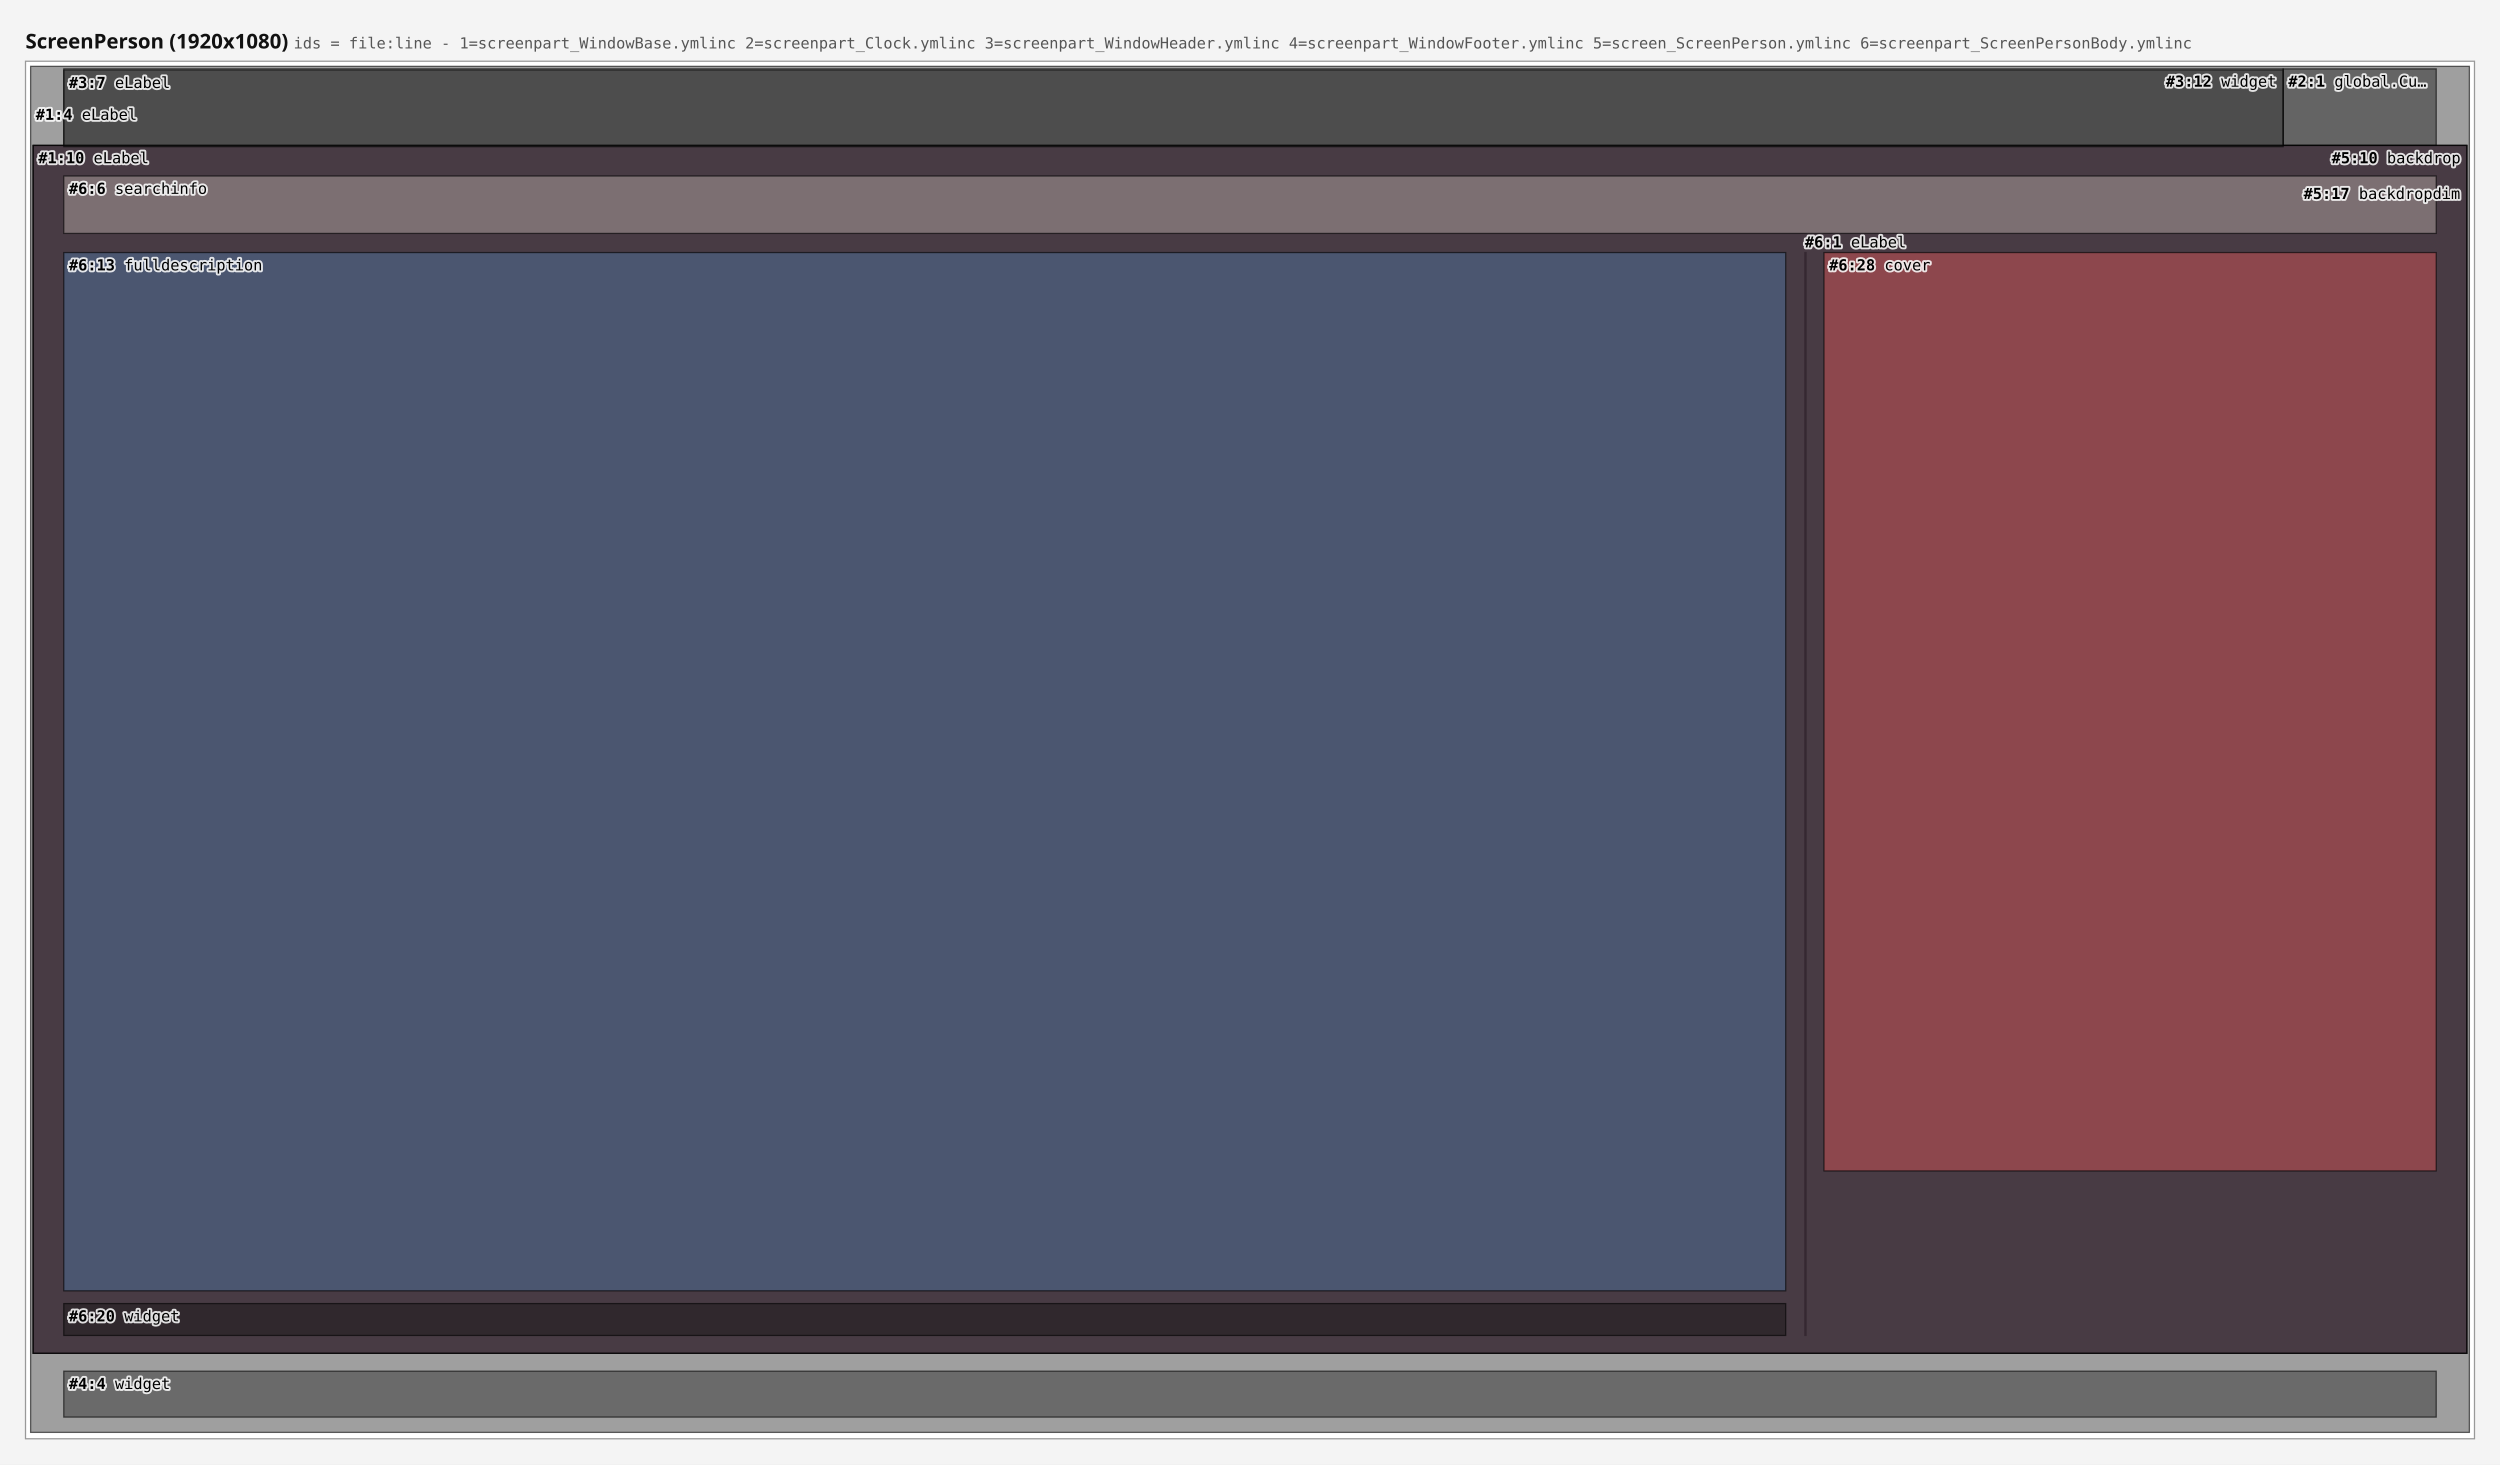
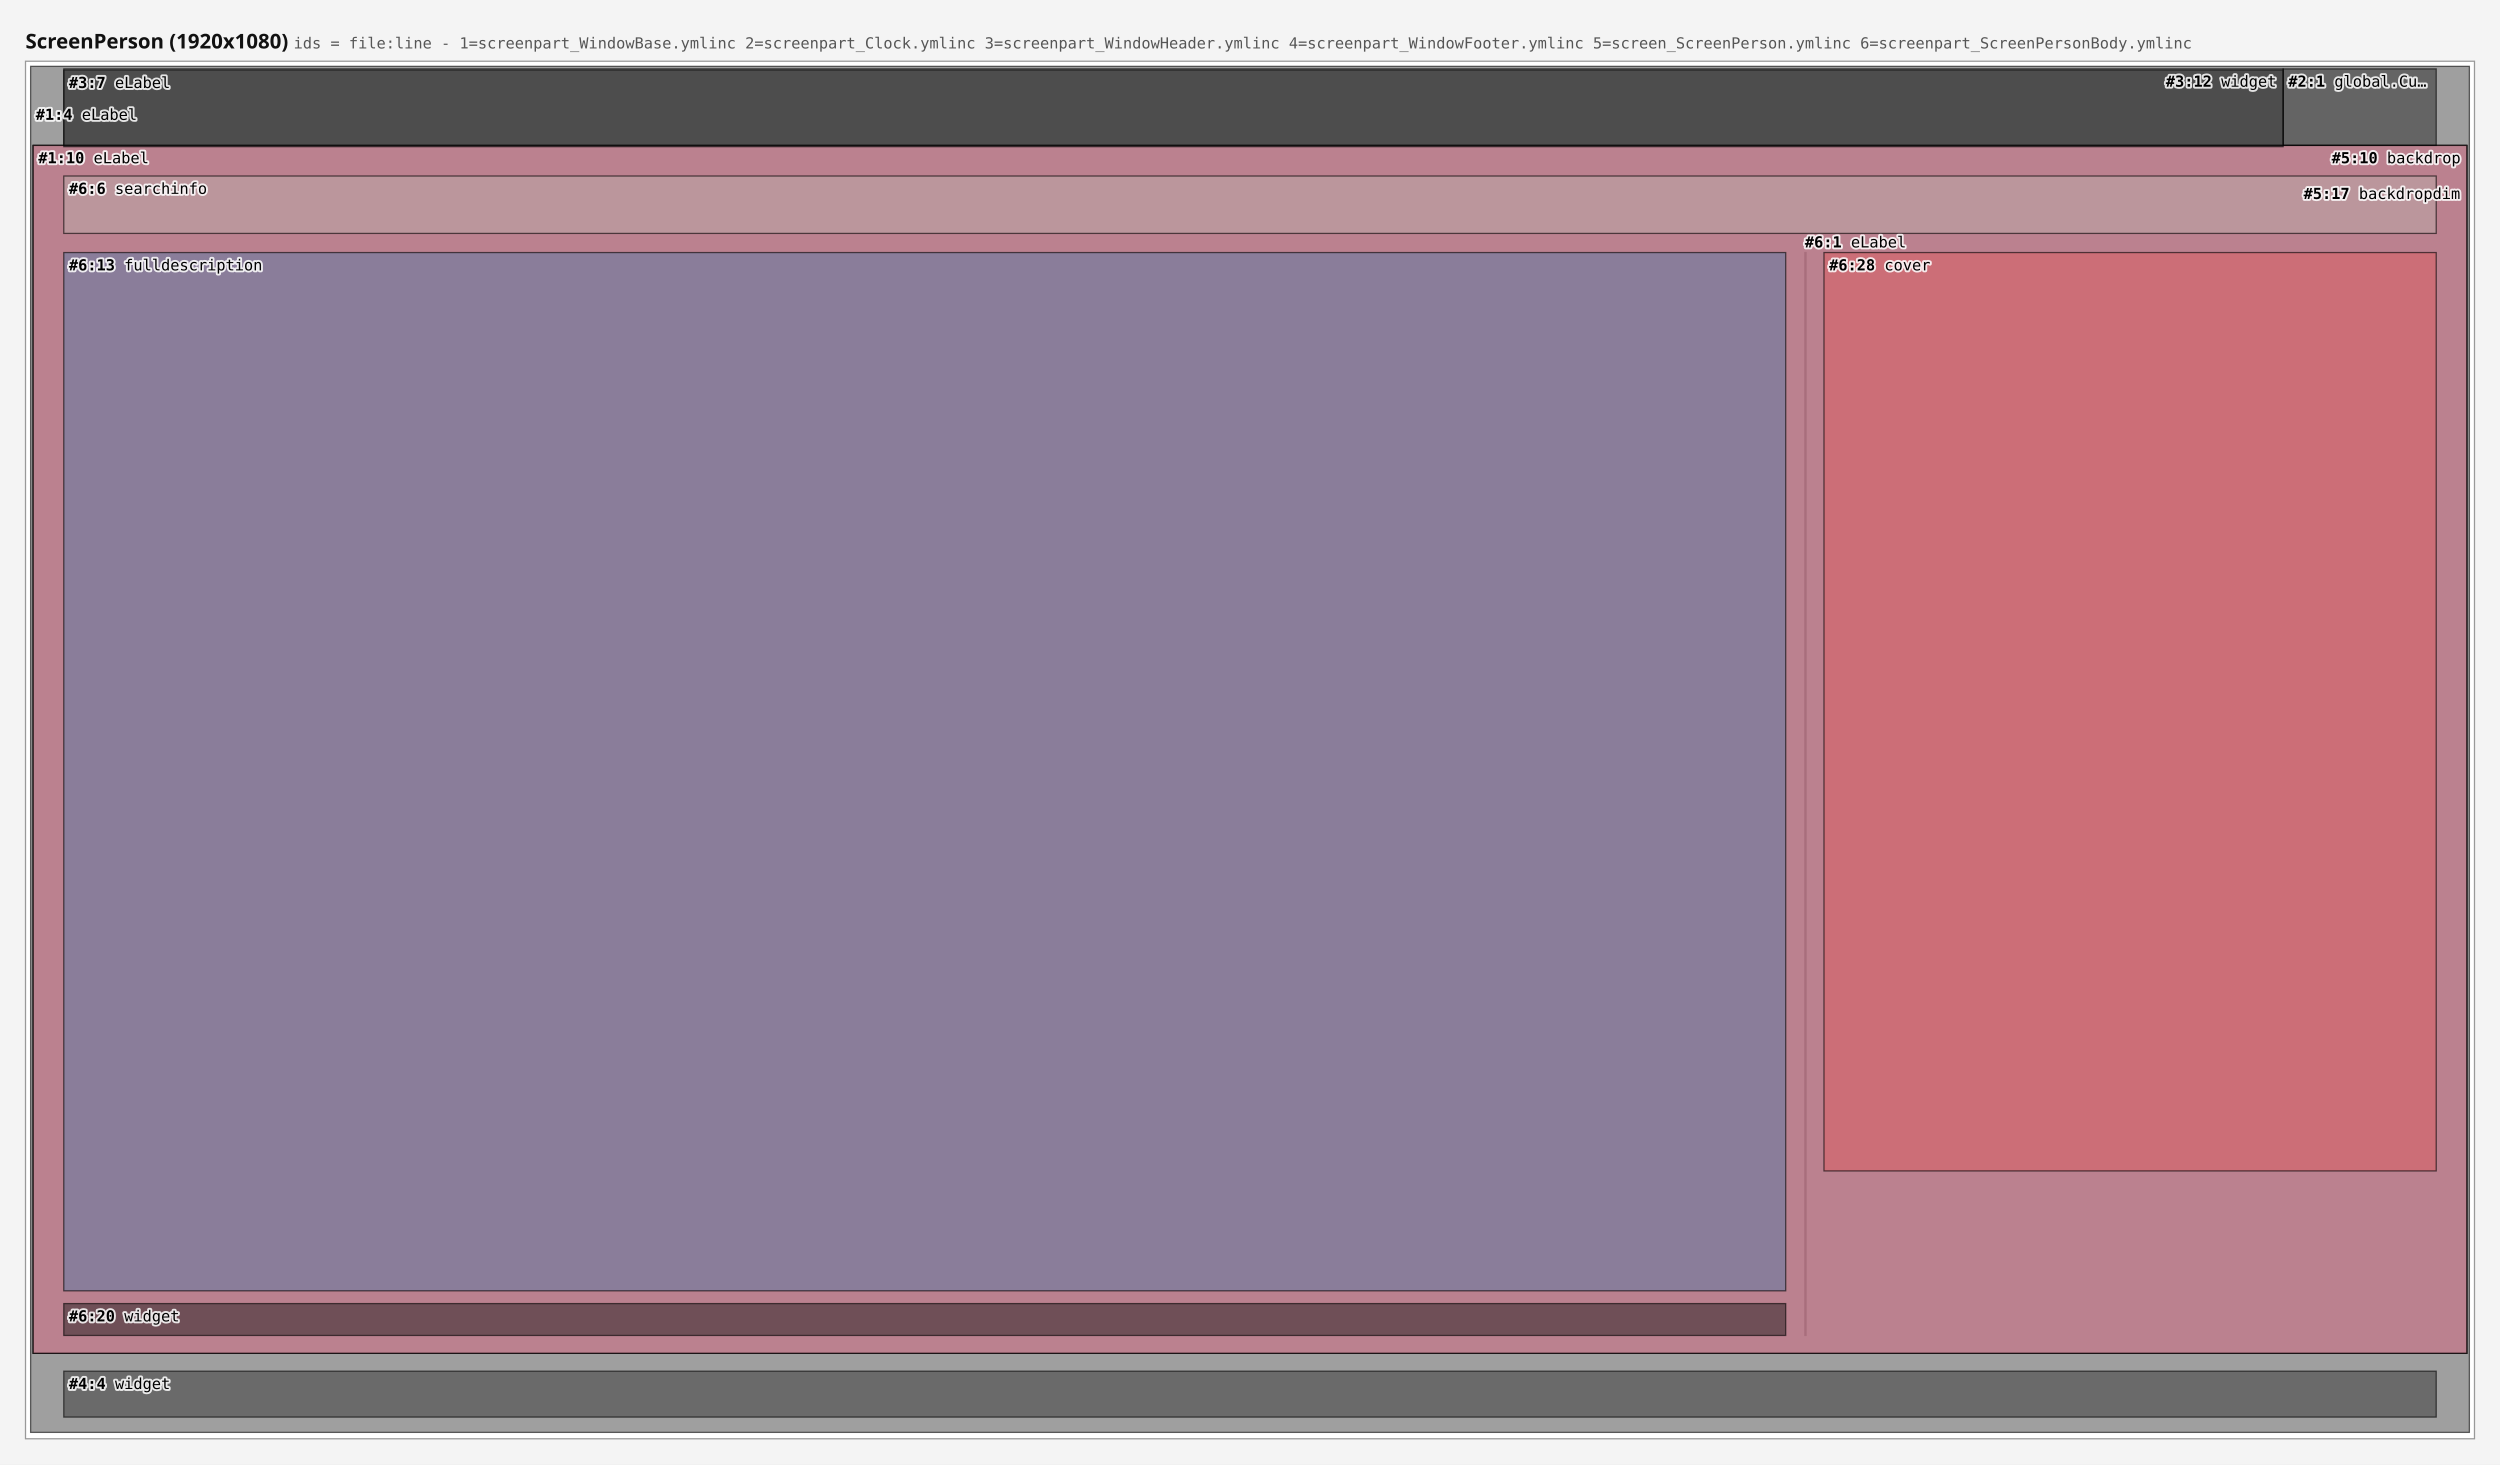
<svg xmlns="http://www.w3.org/2000/svg" width="1960" height="1148" viewBox="0 0 1960 1148">
  <rect x="0" y="0" width="1960" height="1148" fill="#f4f4f4" />
  <text x="20" y="38" font-family="sans-serif" font-size="16" font-weight="bold" fill="#111111">ScreenPerson (1920x1080) <tspan font-family="monospace" font-size="12" font-weight="normal" fill="#555555">ids = file:line - 1=screenpart_WindowBase.ymlinc  2=screenpart_Clock.ymlinc  3=screenpart_WindowHeader.ymlinc  4=screenpart_WindowFooter.ymlinc  5=screen_ScreenPerson.ymlinc  6=screenpart_ScreenPersonBody.ymlinc</tspan>
  </text>
  <g data-screen="0" transform="translate(20,48)">
    <rect x="0" y="0" width="1920" height="1080" fill="#ffffff" stroke="#999999" stroke-width="1" />
    <rect data-ref="0:0" data-src="screenpart_WindowBase.ymlinc:4" x="4" y="4" width="1912" height="1071" fill="#2c2c2c" fill-opacity="0.45" stroke="#000000" stroke-opacity="0.6" stroke-width="1" />
    <rect data-ref="0:1" data-src="screenpart_WindowBase.ymlinc:10" x="6" y="66" width="1908" height="947" fill="#121212" fill-opacity="0.45" stroke="#000000" stroke-opacity="0.6" stroke-width="1" />
    <rect data-ref="0:8" data-src="screenpart_ScreenPersonBody.ymlinc:1" x="1395" y="150" width="1" height="849" fill="#424242" fill-opacity="0.45" stroke="#000000" stroke-opacity="0.6" stroke-width="1" />
    <rect data-ref="0:6" data-src="screen_ScreenPerson.ymlinc:10" x="6" y="66" width="1908" height="947" fill="#b07aa1" fill-opacity="0.45" stroke="#000000" stroke-opacity="0.6" stroke-width="1" />
-     <rect data-ref="0:7" data-src="screen_ScreenPerson.ymlinc:17" x="6" y="66" width="1908" height="947" fill="#000000" fill-opacity="0.45" stroke="#000000" stroke-opacity="0.6" stroke-width="1" />
+     <rect data-ref="0:7" data-src="screen_ScreenPerson.ymlinc:17" x="6" y="66" width="1908" height="947" fill="#ff9da7" fill-opacity="0.45" stroke="#000000" stroke-opacity="0.6" stroke-width="1" />
    <rect data-ref="0:9" data-src="screenpart_ScreenPersonBody.ymlinc:6" x="30" y="90" width="1860" height="45" fill="#bab0ac" fill-opacity="0.45" stroke="#000000" stroke-opacity="0.6" stroke-width="1" />
    <rect data-ref="0:10" data-src="screenpart_ScreenPersonBody.ymlinc:13" x="30" y="150" width="1350" height="814" fill="#4e79a7" fill-opacity="0.45" stroke="#000000" stroke-opacity="0.6" stroke-width="1" />
    <rect data-ref="0:11" data-src="screenpart_ScreenPersonBody.ymlinc:20" x="30" y="974" width="1350" height="25" fill="#121212" fill-opacity="0.45" stroke="#000000" stroke-opacity="0.6" stroke-width="1" />
    <rect data-ref="0:12" data-src="screenpart_ScreenPersonBody.ymlinc:28" x="1410" y="150" width="480" height="720" fill="#e15759" fill-opacity="0.45" stroke="#000000" stroke-opacity="0.6" stroke-width="1" />
    <rect data-ref="0:5" data-src="screenpart_WindowFooter.ymlinc:4" x="30" y="1027" width="1860" height="36" fill="#2c2c2c" fill-opacity="0.45" stroke="#000000" stroke-opacity="0.6" stroke-width="1" />
    <rect data-ref="0:3" data-src="screenpart_WindowHeader.ymlinc:7" x="30" y="7" width="1740" height="60" fill="#2c2c2c" fill-opacity="0.45" stroke="#000000" stroke-opacity="0.6" stroke-width="1" />
    <rect data-ref="0:2" data-src="screenpart_Clock.ymlinc:1" x="1770" y="6" width="120" height="60" fill="#1d1d1d" fill-opacity="0.45" stroke="#000000" stroke-opacity="0.6" stroke-width="1" />
    <rect data-ref="0:4" data-src="screenpart_WindowHeader.ymlinc:12" x="30" y="6" width="1740" height="60" fill="#2c2c2c" fill-opacity="0.45" stroke="#000000" stroke-opacity="0.6" stroke-width="1" />
    <g pointer-events="none" font-family="monospace" font-size="12" fill="#000000" stroke="#ffffff" stroke-width="3" stroke-opacity="0.85" stroke-linejoin="round" paint-order="stroke">
      <text x="8" y="46">
        <tspan font-weight="bold">#1:4</tspan> eLabel</text>
      <text x="10" y="80">
        <tspan font-weight="bold">#1:10</tspan> eLabel</text>
      <text x="1395" y="146">
        <tspan font-weight="bold">#6:1</tspan> eLabel</text>
      <text x="1808" y="80">
        <tspan font-weight="bold">#5:10</tspan> backdrop</text>
      <text x="1786" y="108">
        <tspan font-weight="bold">#5:17</tspan> backdropdim</text>
      <text x="34" y="104">
        <tspan font-weight="bold">#6:6</tspan> searchinfo</text>
      <text x="34" y="164">
        <tspan font-weight="bold">#6:13</tspan> fulldescription</text>
      <text x="34" y="988">
        <tspan font-weight="bold">#6:20</tspan> widget</text>
      <text x="1414" y="164">
        <tspan font-weight="bold">#6:28</tspan> cover</text>
      <text x="34" y="1041">
        <tspan font-weight="bold">#4:4</tspan> widget</text>
      <text x="34" y="21">
        <tspan font-weight="bold">#3:7</tspan> eLabel</text>
      <text x="1774" y="20">
        <tspan font-weight="bold">#2:1</tspan> global.Cu…</text>
      <text x="1678" y="20">
        <tspan font-weight="bold">#3:12</tspan> widget</text>
    </g>
  </g>
</svg>
